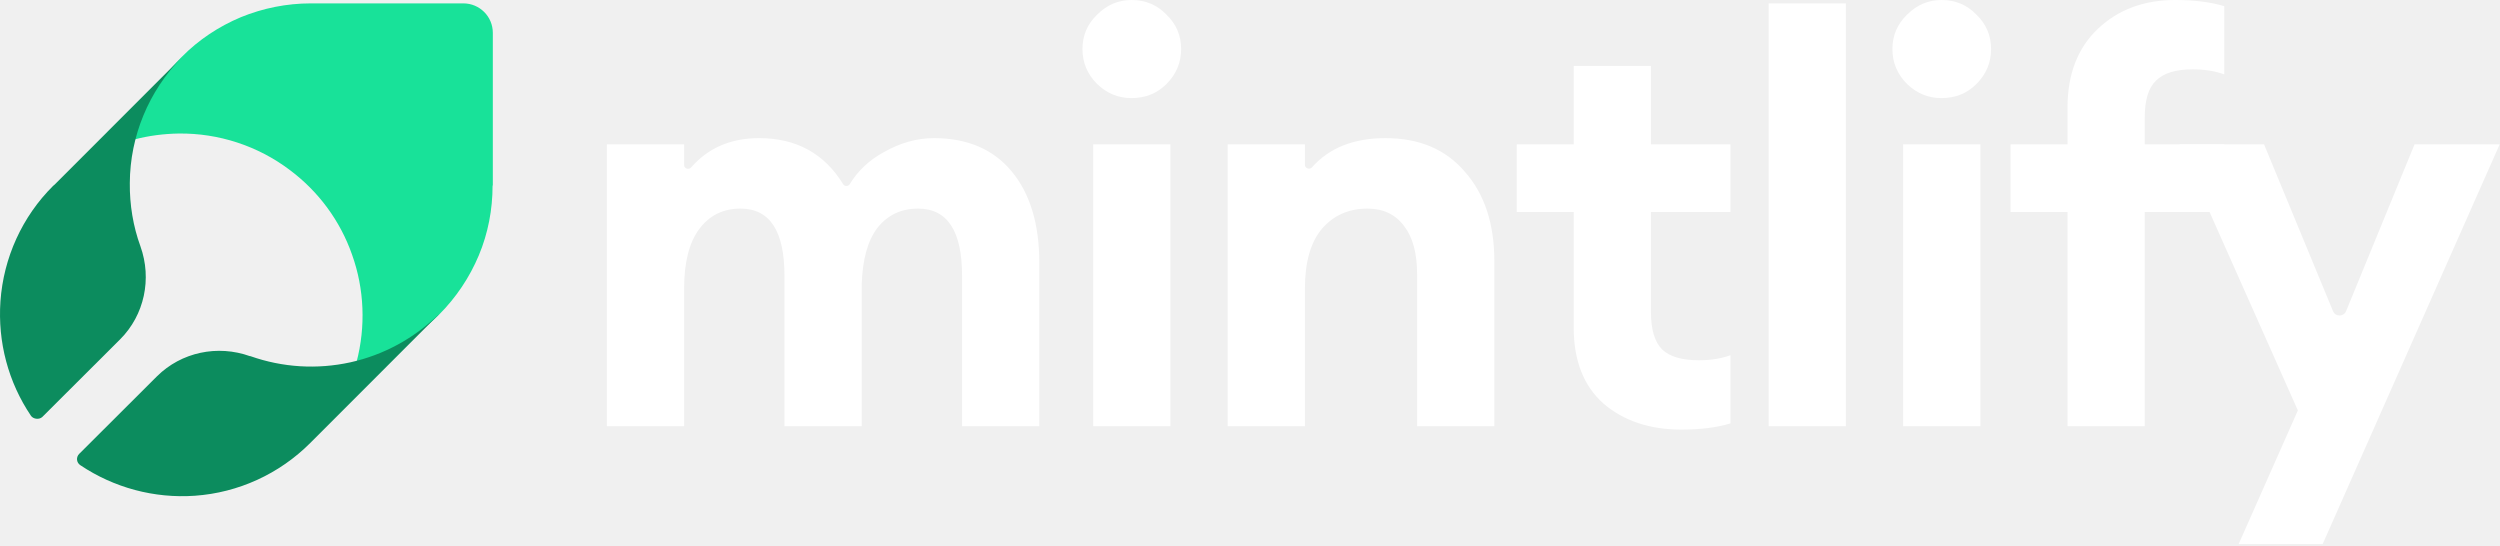
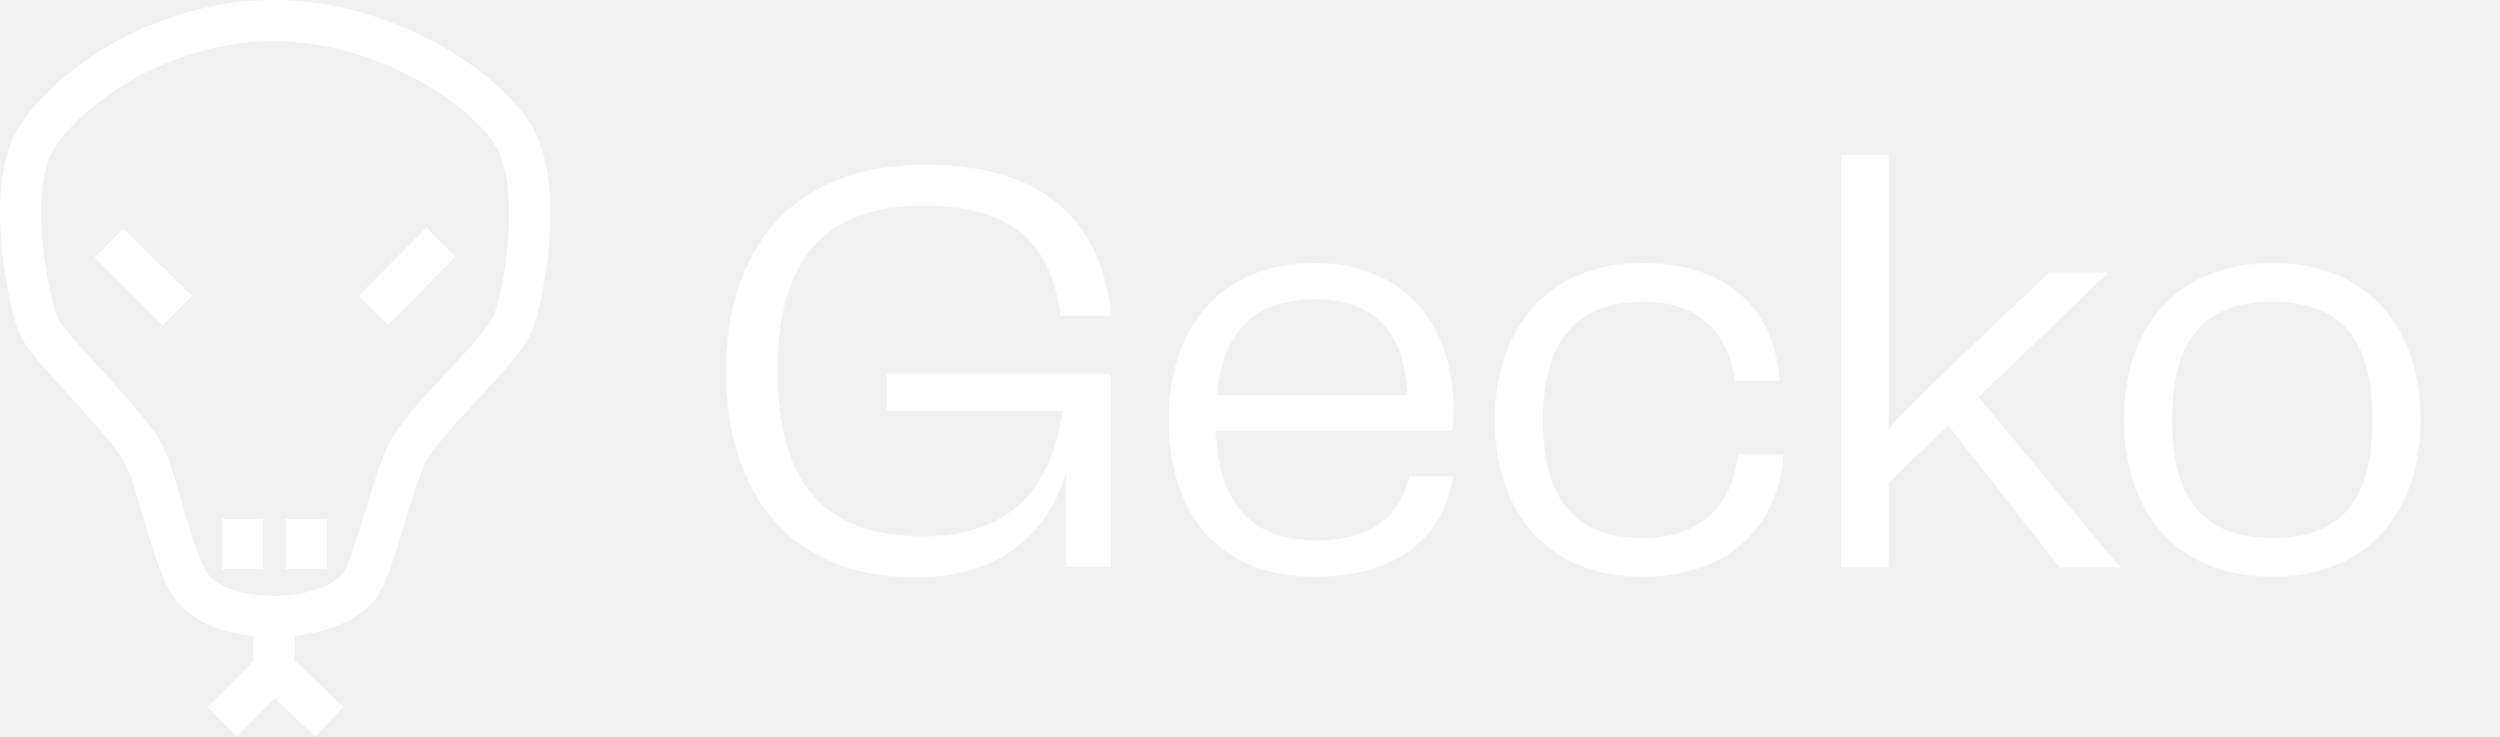
- <svg xmlns="http://www.w3.org/2000/svg" width="1682" height="367" viewBox="0 0 1682 367" fill="none">
-   <path d="M1562.69 366.037H1506.17L1546 276.14L1466.34 97.105H1523.24L1569.66 209.337C1571.28 213.26 1576.84 213.253 1578.45 209.325L1624.52 97.105H1681.79L1562.69 366.037Z" fill="white" />
-   <path d="M1391.02 286.761V142.622H1352.71V97.104H1391.02V72.449C1391.02 49.943 1397.85 32.242 1411.5 19.345C1425.16 6.448 1442.48 0 1463.47 0C1476.37 0 1487.37 1.391 1496.47 4.172V50.069C1490.4 47.793 1483.32 46.656 1475.23 46.656C1463.85 46.656 1455.63 49.184 1450.57 54.242C1445.51 59.046 1442.99 67.265 1442.99 78.897V97.104H1496.47V142.622H1442.99V286.761H1391.02Z" fill="white" />
-   <path d="M1306.22 66.001C1297.37 66.001 1289.66 62.84 1283.08 56.518C1276.51 49.943 1273.22 42.104 1273.22 33C1273.22 23.897 1276.51 16.184 1283.08 9.862C1289.66 3.287 1297.37 0 1306.22 0C1315.58 0 1323.42 3.287 1329.74 9.862C1336.31 16.184 1339.6 23.897 1339.6 33C1339.6 42.104 1336.31 49.943 1329.74 56.518C1323.42 62.84 1315.58 66.001 1306.22 66.001ZM1280.43 286.761V97.104H1332.39V286.761H1280.43Z" fill="white" />
-   <path d="M1189.94 286.761V2.276H1241.91V286.761H1189.94Z" fill="white" />
-   <path d="M1131.24 289.037C1110 289.037 1092.55 283.221 1078.89 271.588C1065.49 259.703 1058.79 242.634 1058.79 220.381V142.622H1020.48V97.104H1058.79V44.38H1110.76V97.104H1164.24V142.622H1110.76V210.14C1110.76 221.772 1113.29 230.117 1118.34 235.174C1123.4 239.979 1131.62 242.381 1143 242.381C1151.09 242.381 1158.17 241.243 1164.24 238.967V284.864C1155.14 287.646 1144.14 289.037 1131.24 289.037Z" fill="white" />
-   <path d="M825.979 286.761V97.104H877.945V110.967C877.945 113.311 881.135 114.347 882.688 112.591C894.273 99.485 910.773 92.932 932.187 92.932C954.946 92.932 972.774 100.518 985.67 115.69C998.82 130.61 1005.39 150.587 1005.39 175.622V286.761H953.429V184.346C953.429 170.438 950.521 159.691 944.704 152.104C938.888 144.265 930.67 140.346 920.049 140.346C907.405 140.346 897.164 144.898 889.325 154.001C881.738 163.105 877.945 176.507 877.945 194.208V286.761H825.979Z" fill="white" />
-   <path d="M761.286 66.001C752.436 66.001 744.723 62.84 738.148 56.518C731.574 49.943 728.286 42.104 728.286 33C728.286 23.897 731.574 16.184 738.148 9.862C744.723 3.287 752.436 0 761.286 0C770.643 0 778.482 3.287 784.804 9.862C791.379 16.184 794.666 23.897 794.666 33C794.666 42.104 791.379 49.943 784.804 56.518C778.482 62.84 770.643 66.001 761.286 66.001ZM735.493 286.761V97.104H787.459V286.761H735.493Z" fill="white" />
-   <path d="M647.273 286.761V185.484C647.273 155.392 637.411 140.346 617.686 140.346C606.307 140.346 597.204 144.645 590.376 153.242C583.801 161.84 580.261 174.61 579.755 191.553V286.761H527.789V185.484C527.789 155.392 517.927 140.346 498.203 140.346C486.571 140.346 477.341 144.898 470.513 154.001C463.685 163.105 460.272 176.507 460.272 194.208V286.761H408.306V97.104H460.272V111.103C460.272 113.435 463.407 114.462 464.939 112.704C476.419 99.522 491.68 92.932 510.72 92.932C535.742 92.932 554.588 103.262 567.259 123.923C568.258 125.553 570.718 125.527 571.712 123.894C577.189 114.891 584.802 107.731 594.548 102.414C605.675 96.093 616.928 92.932 628.307 92.932C650.813 92.932 668.261 100.391 680.652 115.311C693.043 130.231 699.239 150.714 699.239 176.76V286.761H647.273Z" fill="white" />
-   <path d="M331.569 124.833V22.09C331.569 11.065 322.625 2.276 311.764 2.276H209.069C192.938 2.276 176.967 5.472 162.113 11.544C147.26 17.775 133.685 26.724 122.345 38.228L121.546 39.027C106.533 54.207 95.833 73.062 90.402 93.834C100.145 91.277 110.206 89.999 120.268 89.839C147.1 89.52 173.453 98.148 194.855 114.287C214.18 128.668 228.873 148.481 236.859 171.331C245.164 194.5 246.122 219.746 239.893 243.554C260.496 238.122 279.503 227.416 294.675 212.396L295.474 211.597C306.813 200.252 315.917 186.67 322.145 171.81C328.374 156.95 331.409 140.971 331.409 124.833H331.569Z" fill="#18E299" />
-   <path d="M87.337 123.098C87.496 91.579 100.066 61.334 122.182 38.73L36.739 124.212C36.421 124.531 36.102 124.69 35.784 125.008C14.941 145.702 2.371 173.4 0.303 202.69C-1.607 230.07 5.553 257.131 20.828 279.736C22.285 281.892 26.238 282.601 28.466 280.532L80.813 228.319C97.202 211.923 102.293 187.568 94.497 165.759C89.564 152.229 87.178 137.743 87.337 123.098Z" fill="#0C8C5E" />
-   <path d="M294.976 211.605C278.587 227.683 258.062 238.826 235.786 243.761C213.351 248.695 190.121 247.263 168.482 239.622C168.482 239.622 168.323 239.622 168.164 239.622C146.365 231.822 122.022 236.916 105.633 253.153L53.285 305.365C51.057 307.594 51.376 311.255 54.081 313.006C76.674 328.129 103.724 335.451 131.091 333.541C160.368 331.472 187.894 318.896 208.737 298.043L209.533 297.247L294.976 211.765V211.605Z" fill="#0C8C5E" />
+ <svg xmlns="http://www.w3.org/2000/svg" width="8490" height="2502" viewBox="0 0 8490 2502" fill="none">
+   <mask id="path-1-outside-1_2636_285" maskUnits="userSpaceOnUse" x="2465" y="524" width="5756" height="1437" fill="black">
+     <rect fill="white" x="2465" y="524" width="5756" height="1437" />
+     <path d="M3110 1960C2672 1960 2466 1664 2466 1260C2466 858 2680 560 3140 560C3536 560 3738 740 3774 1072H3602C3570 816 3428 698 3134 698C2798 698 2640 884 2640 1260C2640 1630 2790 1822 3134 1822C3446 1822 3574 1642 3610 1394H3012V1270H3772V1924H3622V1600C3564 1794 3414 1960 3110 1960ZM4465.63 1958C4121.63 1958 3969.63 1726 3969.63 1424C3969.63 1126 4133.63 894 4465.63 894C4765.63 894 4935.63 1100 4935.63 1392C4935.63 1418 4935.63 1438 4931.63 1462H4127.63C4139.63 1736 4271.63 1836 4471.63 1836C4667.63 1836 4757.63 1744 4787.63 1618H4933.63C4913.63 1770 4797.63 1958 4465.63 1958ZM4131.63 1342H4779.63C4771.63 1112 4653.63 1016 4467.63 1016C4277.63 1016 4153.63 1106 4131.63 1342ZM5077.05 1426C5077.05 1120 5253.05 894 5577.05 894C5877.05 894 6027.05 1060 6043.05 1292H5893.05C5869.05 1128 5769.05 1024 5583.05 1024C5371.05 1024 5239.05 1138 5239.05 1426C5239.05 1716 5367.05 1828 5577.05 1828C5779.05 1828 5883.05 1714 5903.05 1544H6055.05C6043.05 1774 5881.05 1958 5577.05 1958C5249.05 1958 5077.05 1732 5077.05 1426ZM6994.61 1926L6616.61 1444L6412.61 1640V1926H6252.61V526H6412.61V1460C6442.61 1424 6474.61 1388 6506.61 1358L6958.61 926H7154.61V930L6718.61 1348L7198.61 1926H6994.61ZM7717.77 1958C7379.77 1958 7213.77 1726 7213.77 1424C7213.77 1126 7379.77 894 7717.77 894C8053.77 894 8219.77 1128 8219.77 1424C8219.77 1724 8053.77 1958 7717.77 1958ZM7375.77 1426C7375.77 1706 7491.77 1828 7717.77 1828C7943.77 1828 8057.77 1706 8057.77 1426C8057.77 1144 7943.77 1024 7717.77 1024C7491.77 1024 7375.77 1144 7375.77 1426Z" />
+   </mask>
+   <path d="M3110 1960C2672 1960 2466 1664 2466 1260C2466 858 2680 560 3140 560C3536 560 3738 740 3774 1072H3602C3570 816 3428 698 3134 698C2798 698 2640 884 2640 1260C2640 1630 2790 1822 3134 1822C3446 1822 3574 1642 3610 1394H3012V1270H3772V1924H3622V1600C3564 1794 3414 1960 3110 1960ZM4465.63 1958C4121.63 1958 3969.63 1726 3969.63 1424C3969.63 1126 4133.63 894 4465.63 894C4765.63 894 4935.63 1100 4935.63 1392C4935.63 1418 4935.63 1438 4931.63 1462H4127.63C4139.63 1736 4271.63 1836 4471.63 1836C4667.63 1836 4757.63 1744 4787.63 1618H4933.63C4913.63 1770 4797.63 1958 4465.63 1958ZM4131.63 1342H4779.63C4771.63 1112 4653.63 1016 4467.63 1016C4277.63 1016 4153.63 1106 4131.63 1342ZM5077.05 1426C5077.05 1120 5253.05 894 5577.05 894C5877.05 894 6027.05 1060 6043.05 1292H5893.05C5869.05 1128 5769.05 1024 5583.05 1024C5371.05 1024 5239.05 1138 5239.05 1426C5239.05 1716 5367.05 1828 5577.05 1828C5779.05 1828 5883.05 1714 5903.05 1544H6055.05C6043.05 1774 5881.05 1958 5577.05 1958C5249.05 1958 5077.05 1732 5077.05 1426ZM6994.61 1926L6616.61 1444L6412.61 1640V1926H6252.61V526H6412.61V1460C6442.61 1424 6474.61 1388 6506.61 1358L6958.61 926H7154.61V930L6718.61 1348L7198.61 1926H6994.61ZM7717.77 1958C7379.77 1958 7213.77 1726 7213.77 1424C7213.77 1126 7379.77 894 7717.77 894C8053.77 894 8219.77 1128 8219.77 1424C8219.77 1724 8053.77 1958 7717.77 1958ZM7375.77 1426C7375.77 1706 7491.77 1828 7717.77 1828C7943.77 1828 8057.77 1706 8057.77 1426C8057.77 1144 7943.77 1024 7717.77 1024C7491.77 1024 7375.77 1144 7375.77 1426Z" fill="white" />
+   <path d="M3774 1072V1073H3775.11L3774.99 1071.89L3774 1072ZM3602 1072L3601.01 1072.12L3601.12 1073H3602V1072ZM3610 1394L3610.99 1394.14L3611.16 1393H3610V1394ZM3012 1394H3011V1395H3012V1394ZM3012 1270V1269H3011V1270H3012ZM3772 1270H3773V1269H3772V1270ZM3772 1924V1925H3773V1924H3772ZM3622 1924H3621V1925H3622V1924ZM3622 1600H3623L3621.04 1599.71L3622 1600ZM3110 1960V1959C2891.24 1959 2730.54 1885.09 2624.51 1760.85C2518.46 1636.59 2467 1461.84 2467 1260H2466H2465C2465 1462.16 2516.54 1637.41 2622.99 1762.15C2729.46 1886.91 2890.76 1961 3110 1961V1960ZM2466 1260H2467C2467 1059.17 2520.46 884.43 2631.25 759.915C2742.02 635.418 2910.23 561 3140 561V560V559C2909.77 559 2740.98 633.582 2629.75 758.585C2518.54 883.569 2465 1058.83 2465 1260H2466ZM3140 560V561C3337.86 561 3487.1 605.969 3591.36 692.27C3695.61 778.561 3755.03 906.29 3773.01 1072.11L3774 1072L3774.99 1071.89C3756.97 905.71 3697.39 777.439 3592.64 690.73C3487.9 604.031 3338.14 559 3140 559V560ZM3774 1072V1071H3602V1072V1073H3774V1072ZM3602 1072L3602.99 1071.88C3586.97 943.717 3543.4 849.937 3466.88 788.222C3390.38 726.52 3281.12 697 3134 697V698V699C3280.89 699 3389.62 728.48 3465.62 789.778C3541.6 851.063 3585.03 944.283 3601.01 1072.12L3602 1072ZM3134 698V697C2965.82 697 2842 743.556 2760.25 837.343C2678.52 931.102 2639 1071.89 2639 1260H2640H2641C2641 1072.11 2680.48 931.898 2761.75 838.657C2843 745.444 2966.18 699 3134 699V698ZM2640 1260H2639C2639 1445.11 2676.52 1585.89 2757.24 1680.4C2837.99 1774.94 2961.81 1823 3134 1823V1822V1821C2962.19 1821 2839.01 1773.06 2758.76 1679.1C2678.48 1585.11 2641 1444.89 2641 1260H2640ZM3134 1822V1823C3290.2 1823 3400.48 1777.93 3476.21 1701.7C3551.92 1625.5 3592.97 1518.26 3610.99 1394.14L3610 1394L3609.01 1393.86C3591.03 1517.74 3550.08 1624.5 3474.79 1700.3C3399.52 1776.07 3289.8 1821 3134 1821V1822ZM3610 1394V1393H3012V1394V1395H3610V1394ZM3012 1394H3013V1270H3012H3011V1394H3012ZM3012 1270V1271H3772V1270V1269H3012V1270ZM3772 1270H3771V1924H3772H3773V1270H3772ZM3772 1924V1923H3622V1924V1925H3772V1924ZM3622 1924H3623V1600H3622H3621V1924H3622ZM3622 1600L3621.04 1599.71C3592.09 1696.56 3540.18 1786.37 3457.63 1851.97C3375.08 1917.56 3261.81 1959 3110 1959V1960V1961C3262.19 1961 3375.92 1919.44 3458.87 1853.53C3541.82 1787.63 3593.91 1697.44 3622.96 1600.29L3622 1600ZM4931.62 1462V1463H4932.47L4932.61 1462.16L4931.62 1462ZM4127.62 1462V1461H4126.58L4126.63 1462.04L4127.62 1462ZM4787.62 1618V1617H4786.84L4786.65 1617.77L4787.62 1618ZM4933.62 1618L4934.62 1618.13L4934.77 1617H4933.62V1618ZM4131.62 1342L4130.63 1341.91L4130.53 1343H4131.62V1342ZM4779.62 1342V1343H4780.66L4780.62 1341.97L4779.62 1342ZM4465.62 1958V1957C4293.87 1957 4170.17 1899.09 4089.39 1803.6C4008.59 1708.09 3970.62 1574.85 3970.62 1424H3969.62H3968.62C3968.62 1575.15 4006.66 1708.91 4087.86 1804.9C4169.08 1900.91 4293.38 1959 4465.62 1959V1958ZM3969.62 1424H3970.62C3970.62 1275.17 4011.58 1142.93 4093.88 1047.9C4176.17 952.902 4299.88 895 4465.62 895V894V893C4299.37 893 4175.08 951.098 4092.37 1046.6C4009.67 1142.07 3968.62 1274.83 3968.62 1424H3969.62ZM4465.62 894V895C4615.38 895 4732.6 946.409 4812.39 1034.17C4892.18 1121.95 4934.62 1246.19 4934.62 1392H4935.62H4936.62C4936.62 1245.81 4894.07 1121.05 4813.86 1032.83C4733.65 944.591 4615.87 893 4465.62 893V894ZM4935.62 1392H4934.62C4934.62 1418.01 4934.62 1437.93 4930.64 1461.84L4931.62 1462L4932.61 1462.16C4936.63 1438.07 4936.62 1417.99 4936.62 1392H4935.62ZM4931.62 1462V1461H4127.62V1462V1463H4931.62V1462ZM4127.62 1462L4126.63 1462.04C4132.63 1599.18 4168.68 1692.97 4228.42 1752.46C4288.17 1811.96 4371.47 1837 4471.62 1837V1836V1835C4371.78 1835 4289.08 1810.04 4229.83 1751.04C4170.57 1692.03 4134.62 1598.82 4128.62 1461.96L4127.62 1462ZM4471.62 1836V1837C4569.78 1837 4641.51 1813.96 4692.48 1775.04C4743.46 1736.12 4773.56 1681.4 4788.6 1618.23L4787.62 1618L4786.65 1617.77C4771.69 1680.6 4741.79 1734.88 4691.27 1773.46C4640.74 1812.04 4569.47 1835 4471.62 1835V1836ZM4787.62 1618V1619H4933.62V1618V1617H4787.62V1618ZM4933.62 1618L4932.63 1617.87C4922.66 1693.68 4888.75 1778.45 4815.95 1844.26C4743.17 1910.06 4631.43 1957 4465.62 1957V1958V1959C4631.82 1959 4744.08 1911.94 4817.3 1845.74C4890.5 1779.55 4924.59 1694.32 4934.62 1618.13L4933.62 1618ZM4131.62 1342V1343H4779.62V1342V1341H4131.62V1342ZM4779.62 1342L4780.62 1341.97C4776.62 1226.81 4745.07 1145.03 4691.08 1092.04C4637.08 1039.04 4560.79 1015 4467.62 1015V1016V1017C4560.46 1017 4636.17 1040.96 4689.67 1093.46C4743.18 1145.97 4774.63 1227.19 4778.63 1342.03L4779.62 1342ZM4467.62 1016V1015C4372.48 1015 4293.7 1037.54 4235.95 1089.76C4178.21 1141.98 4141.64 1223.75 4130.63 1341.91L4131.62 1342L4132.62 1342.09C4143.61 1224.25 4180.04 1143.02 4237.3 1091.24C4294.55 1039.46 4372.77 1017 4467.62 1017V1016ZM6043.05 1292V1293H6044.12L6044.04 1291.93L6043.05 1292ZM5893.05 1292L5892.06 1292.14L5892.18 1293H5893.05V1292ZM5903.05 1544V1543H5902.16L5902.05 1543.88L5903.05 1544ZM6055.05 1544L6056.05 1544.05L6056.1 1543H6055.05V1544ZM5077.05 1426H5078.05C5078.05 1273.19 5121.99 1140.44 5206.29 1045.92C5290.58 951.405 5415.29 895 5577.05 895V894V893C5414.8 893 5289.51 949.595 5204.8 1044.58C5120.1 1139.56 5076.05 1272.81 5076.05 1426H5077.05ZM5577.05 894V895C5726.86 895 5839.1 936.446 5915.87 1006.74C5992.64 1077.03 6034.06 1176.27 6042.05 1292.07L6043.05 1292L6044.04 1291.93C6036.03 1175.73 5994.45 1075.97 5917.22 1005.26C5839.99 934.554 5727.23 893 5577.05 893V894ZM6043.05 1292V1291H5893.05V1292V1293H6043.05V1292ZM5893.05 1292L5894.04 1291.86C5882.01 1209.69 5850.93 1142.45 5799.47 1095.76C5748 1049.06 5676.24 1023 5583.05 1023V1024V1025C5675.86 1025 5747.1 1050.94 5798.12 1097.24C5849.16 1143.55 5880.08 1210.31 5892.06 1292.14L5893.05 1292ZM5583.05 1024V1023C5476.87 1023 5390.56 1051.55 5330.81 1116.32C5271.08 1181.08 5238.05 1281.87 5238.05 1426H5239.05H5240.05C5240.05 1282.13 5273.02 1181.92 5332.28 1117.68C5391.53 1053.45 5477.22 1025 5583.05 1025V1024ZM5239.05 1426H5238.05C5238.05 1571.12 5270.07 1671.91 5328.56 1736.42C5387.06 1800.95 5471.87 1829 5577.05 1829V1828V1827C5472.22 1827 5388.04 1799.05 5330.04 1735.08C5272.02 1671.09 5240.05 1570.88 5240.05 1426H5239.05ZM5577.05 1828V1829C5678.24 1829 5755 1800.44 5808.98 1750.48C5862.94 1700.53 5894.02 1629.29 5904.04 1544.12L5903.05 1544L5902.05 1543.88C5892.07 1628.71 5861.15 1699.47 5807.62 1749.02C5754.09 1798.56 5677.85 1827 5577.05 1827V1828ZM5903.05 1544V1545H6055.05V1544V1543H5903.05V1544ZM6055.05 1544L6054.05 1543.95C6048.06 1658.73 6004.65 1761.97 5924.86 1836.52C5845.08 1911.07 5728.84 1957 5577.05 1957V1958V1959C5729.25 1959 5846.01 1912.93 5926.23 1837.98C6006.44 1763.03 6050.03 1659.27 6056.05 1544.05L6055.05 1544ZM5577.05 1958V1957C5413.29 1957 5288.58 1900.59 5204.8 1806.09C5121 1711.56 5078.05 1578.82 5078.05 1426H5077.05H5076.05C5076.05 1579.18 5119.1 1712.44 5203.3 1807.41C5287.51 1902.41 5412.8 1959 5577.05 1959V1958ZM6994.61 1926L6993.82 1926.62L6994.12 1927H6994.61V1926ZM6616.61 1444L6617.4 1443.38L6616.71 1442.51L6615.92 1443.28L6616.61 1444ZM6412.61 1640L6411.92 1639.28L6411.61 1639.57V1640H6412.61ZM6412.61 1926V1927H6413.61V1926H6412.61ZM6252.61 1926H6251.61V1927H6252.61V1926ZM6252.61 526V525H6251.61V526H6252.61ZM6412.61 526H6413.61V525H6412.61V526ZM6412.61 1460H6411.61V1462.76L6413.38 1460.64L6412.61 1460ZM6506.61 1358L6507.29 1358.73L6507.3 1358.72L6506.61 1358ZM6958.61 926V925H6958.21L6957.92 925.277L6958.61 926ZM7154.61 926H7155.61V925H7154.61V926ZM7154.61 930L7155.3 930.722L7155.61 930.427V930H7154.61ZM6718.61 1348L6717.92 1347.28L6717.25 1347.92L6717.84 1348.64L6718.61 1348ZM7198.61 1926V1927H7200.74L7199.38 1925.36L7198.61 1926ZM6994.61 1926L6995.4 1925.38L6617.4 1443.38L6616.61 1444L6615.82 1444.62L6993.82 1926.62L6994.61 1926ZM6616.61 1444L6615.92 1443.28L6411.92 1639.28L6412.61 1640L6413.3 1640.72L6617.3 1444.72L6616.61 1444ZM6412.61 1640H6411.61V1926H6412.61H6413.61V1640H6412.61ZM6412.61 1926V1925H6252.61V1926V1927H6412.61V1926ZM6252.61 1926H6253.61V526H6252.61H6251.61V1926H6252.61ZM6252.61 526V527H6412.61V526V525H6252.61V526ZM6412.61 526H6411.61V1460H6412.61H6413.61V526H6412.61ZM6412.61 1460L6413.38 1460.64C6443.37 1424.65 6475.34 1388.69 6507.29 1358.73L6506.61 1358L6505.93 1357.27C6473.88 1387.31 6441.85 1423.35 6411.84 1459.36L6412.61 1460ZM6506.61 1358L6507.3 1358.72L6959.3 926.723L6958.61 926L6957.92 925.277L6505.92 1357.28L6506.61 1358ZM6958.61 926V927H7154.61V926V925H6958.61V926ZM7154.61 926H7153.61V930H7154.61H7155.61V926H7154.61ZM7154.61 930L7153.92 929.278L6717.92 1347.28L6718.61 1348L6719.3 1348.72L7155.3 930.722L7154.61 930ZM6718.61 1348L6717.84 1348.64L7197.84 1926.64L7198.61 1926L7199.38 1925.36L6719.38 1347.36L6718.61 1348ZM7198.61 1926V1925H6994.61V1926V1927H7198.61V1926ZM7717.77 1958V1957C7549.01 1957 7423.3 1899.09 7339.77 1803.59C7256.22 1708.07 7214.77 1574.83 7214.77 1424H7213.77H7212.77C7212.77 1575.17 7254.31 1708.93 7338.26 1804.91C7422.23 1900.91 7548.52 1959 7717.77 1959V1958ZM7213.77 1424H7214.77C7214.77 1275.18 7256.22 1142.93 7339.77 1047.91C7423.3 952.906 7549.01 895 7717.77 895V894V893C7548.52 893 7422.23 951.093 7338.26 1046.59C7254.31 1142.07 7212.77 1274.82 7212.77 1424H7213.77ZM7717.77 894V895C7885.52 895 8010.73 953.403 8094.01 1048.66C8177.32 1143.93 8218.77 1276.18 8218.77 1424H8219.77H8220.77C8220.77 1275.82 8179.22 1143.07 8095.52 1047.34C8011.8 951.597 7886.01 893 7717.77 893V894ZM8219.77 1424H8218.77C8218.77 1573.83 8177.31 1707.07 8094.01 1802.84C8010.73 1898.6 7885.52 1957 7717.77 1957V1958V1959C7886.02 1959 8011.81 1900.4 8095.52 1804.16C8179.22 1707.93 8220.77 1574.17 8220.77 1424H8219.77ZM7375.77 1426H7374.77C7374.77 1566.11 7403.78 1666.9 7461.26 1732.66C7518.77 1798.45 7604.59 1829 7717.77 1829V1828V1827C7604.94 1827 7519.77 1796.55 7462.77 1731.34C7405.75 1666.1 7376.77 1565.89 7376.77 1426H7375.77ZM7717.77 1828V1829C7830.94 1829 7916.27 1798.45 7973.27 1732.65C8030.25 1666.89 8058.77 1566.11 8058.77 1426H8057.77H8056.77C8056.77 1565.89 8028.28 1666.11 7971.76 1731.35C7915.26 1796.55 7830.59 1827 7717.77 1827V1828ZM8057.77 1426H8058.77C8058.77 1284.89 8030.25 1184.11 7973.27 1118.59C7916.26 1053.05 7830.94 1023 7717.77 1023V1024V1025C7830.59 1025 7915.27 1054.95 7971.76 1119.91C8028.28 1184.89 8056.77 1285.11 8056.77 1426H8057.77ZM7717.77 1024V1023C7604.59 1023 7518.77 1053.05 7461.26 1118.59C7403.78 1184.1 7374.77 1284.89 7374.77 1426H7375.77H7376.77C7376.77 1285.11 7405.75 1184.9 7462.77 1119.91C7519.76 1054.95 7604.94 1025 7717.77 1025V1024Z" fill="white" mask="url(#path-1-outside-1_2636_285)" />
+   <path d="M930.475 2093.85C1071.34 2092.94 1167.33 2047.65 1214.11 1999.08C1260.89 1950.52 1319.51 1685.76 1375.76 1554.28C1432.01 1422.79 1704.4 1200.68 1744.07 1091.7C1783.74 982.72 1837.04 659.919 1758.87 489.34C1680.71 318.761 1321.88 70 929.884 70C537.89 70 221.096 306.324 119.842 475.126C18.587 643.927 97.681 1027.14 129.909 1104.73C162.137 1182.32 447.294 1446.48 494.072 1554.28C540.851 1662.07 596.512 1935.12 656.317 1999.08C716.122 2063.05 796.411 2091.71 930.475 2093.85ZM930.475 2093.85V2273.91M930.475 2273.91L754.611 2451M930.475 2273.91L1118.77 2451M1497.74 822.206L1267.99 1053.2M370.315 825.76L602.432 1054.98M823.299 1762.17V1932.75M1040.02 1762.17V1932.75" stroke="white" stroke-width="140" />
</svg>
